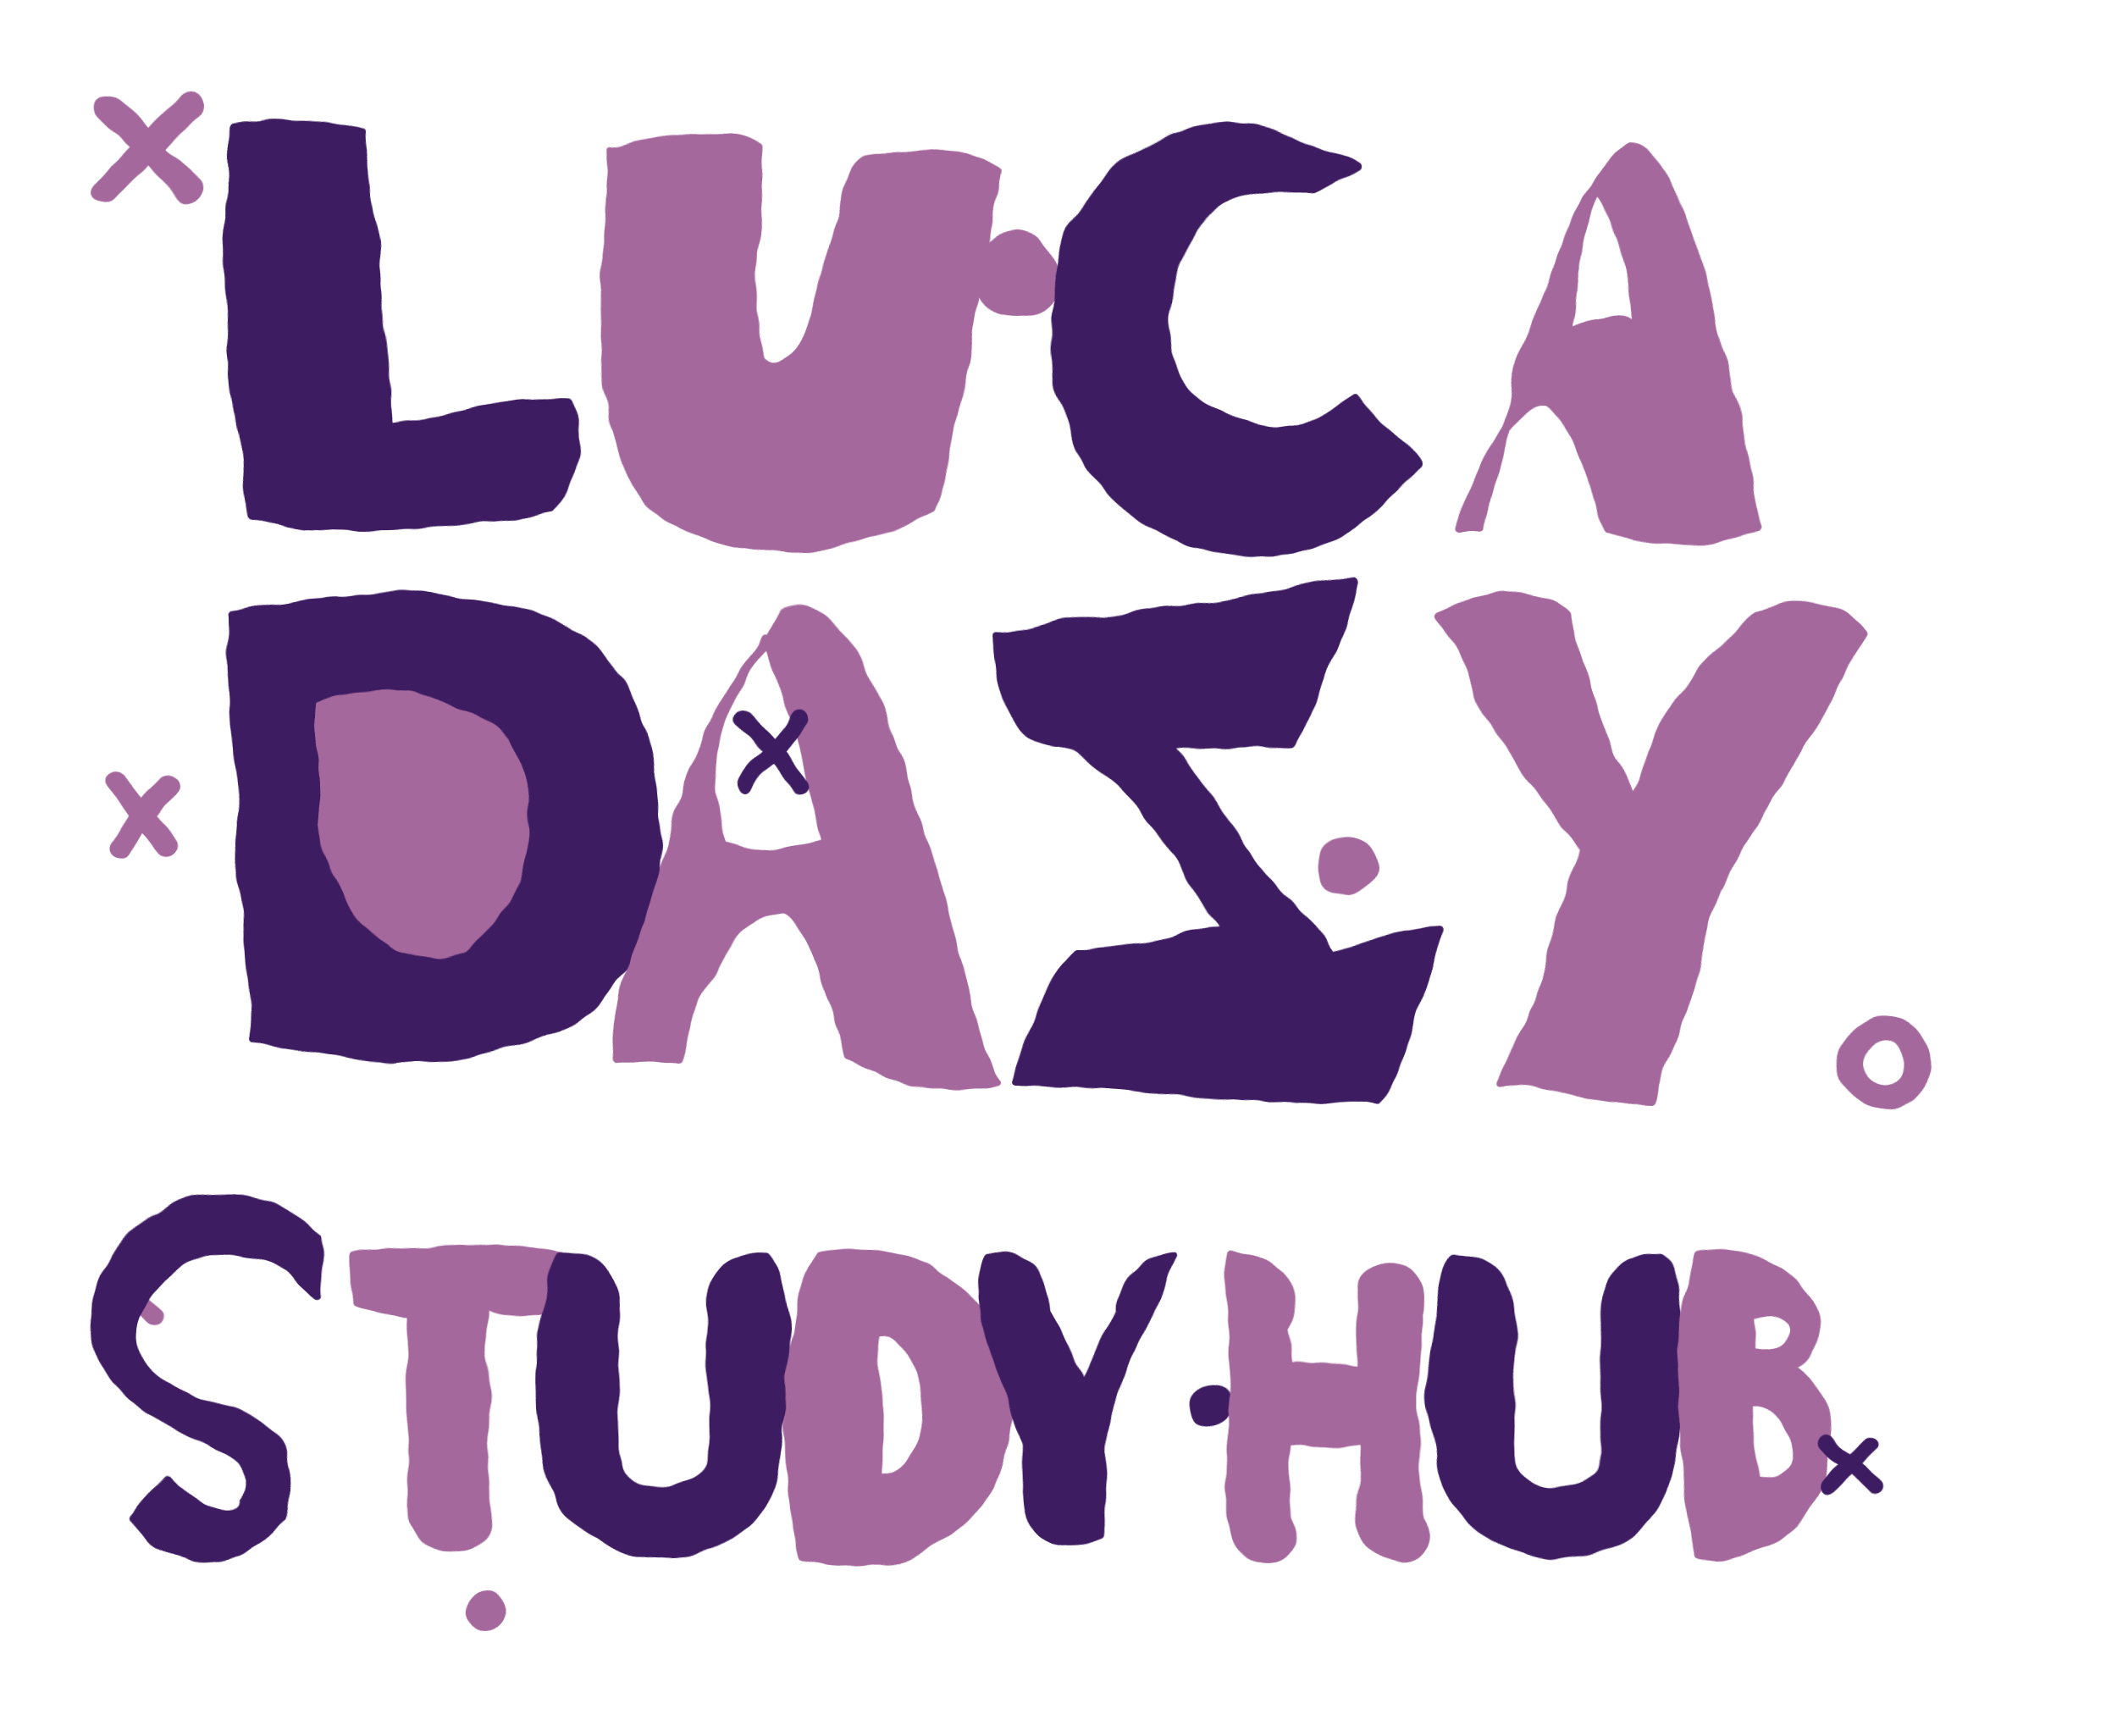
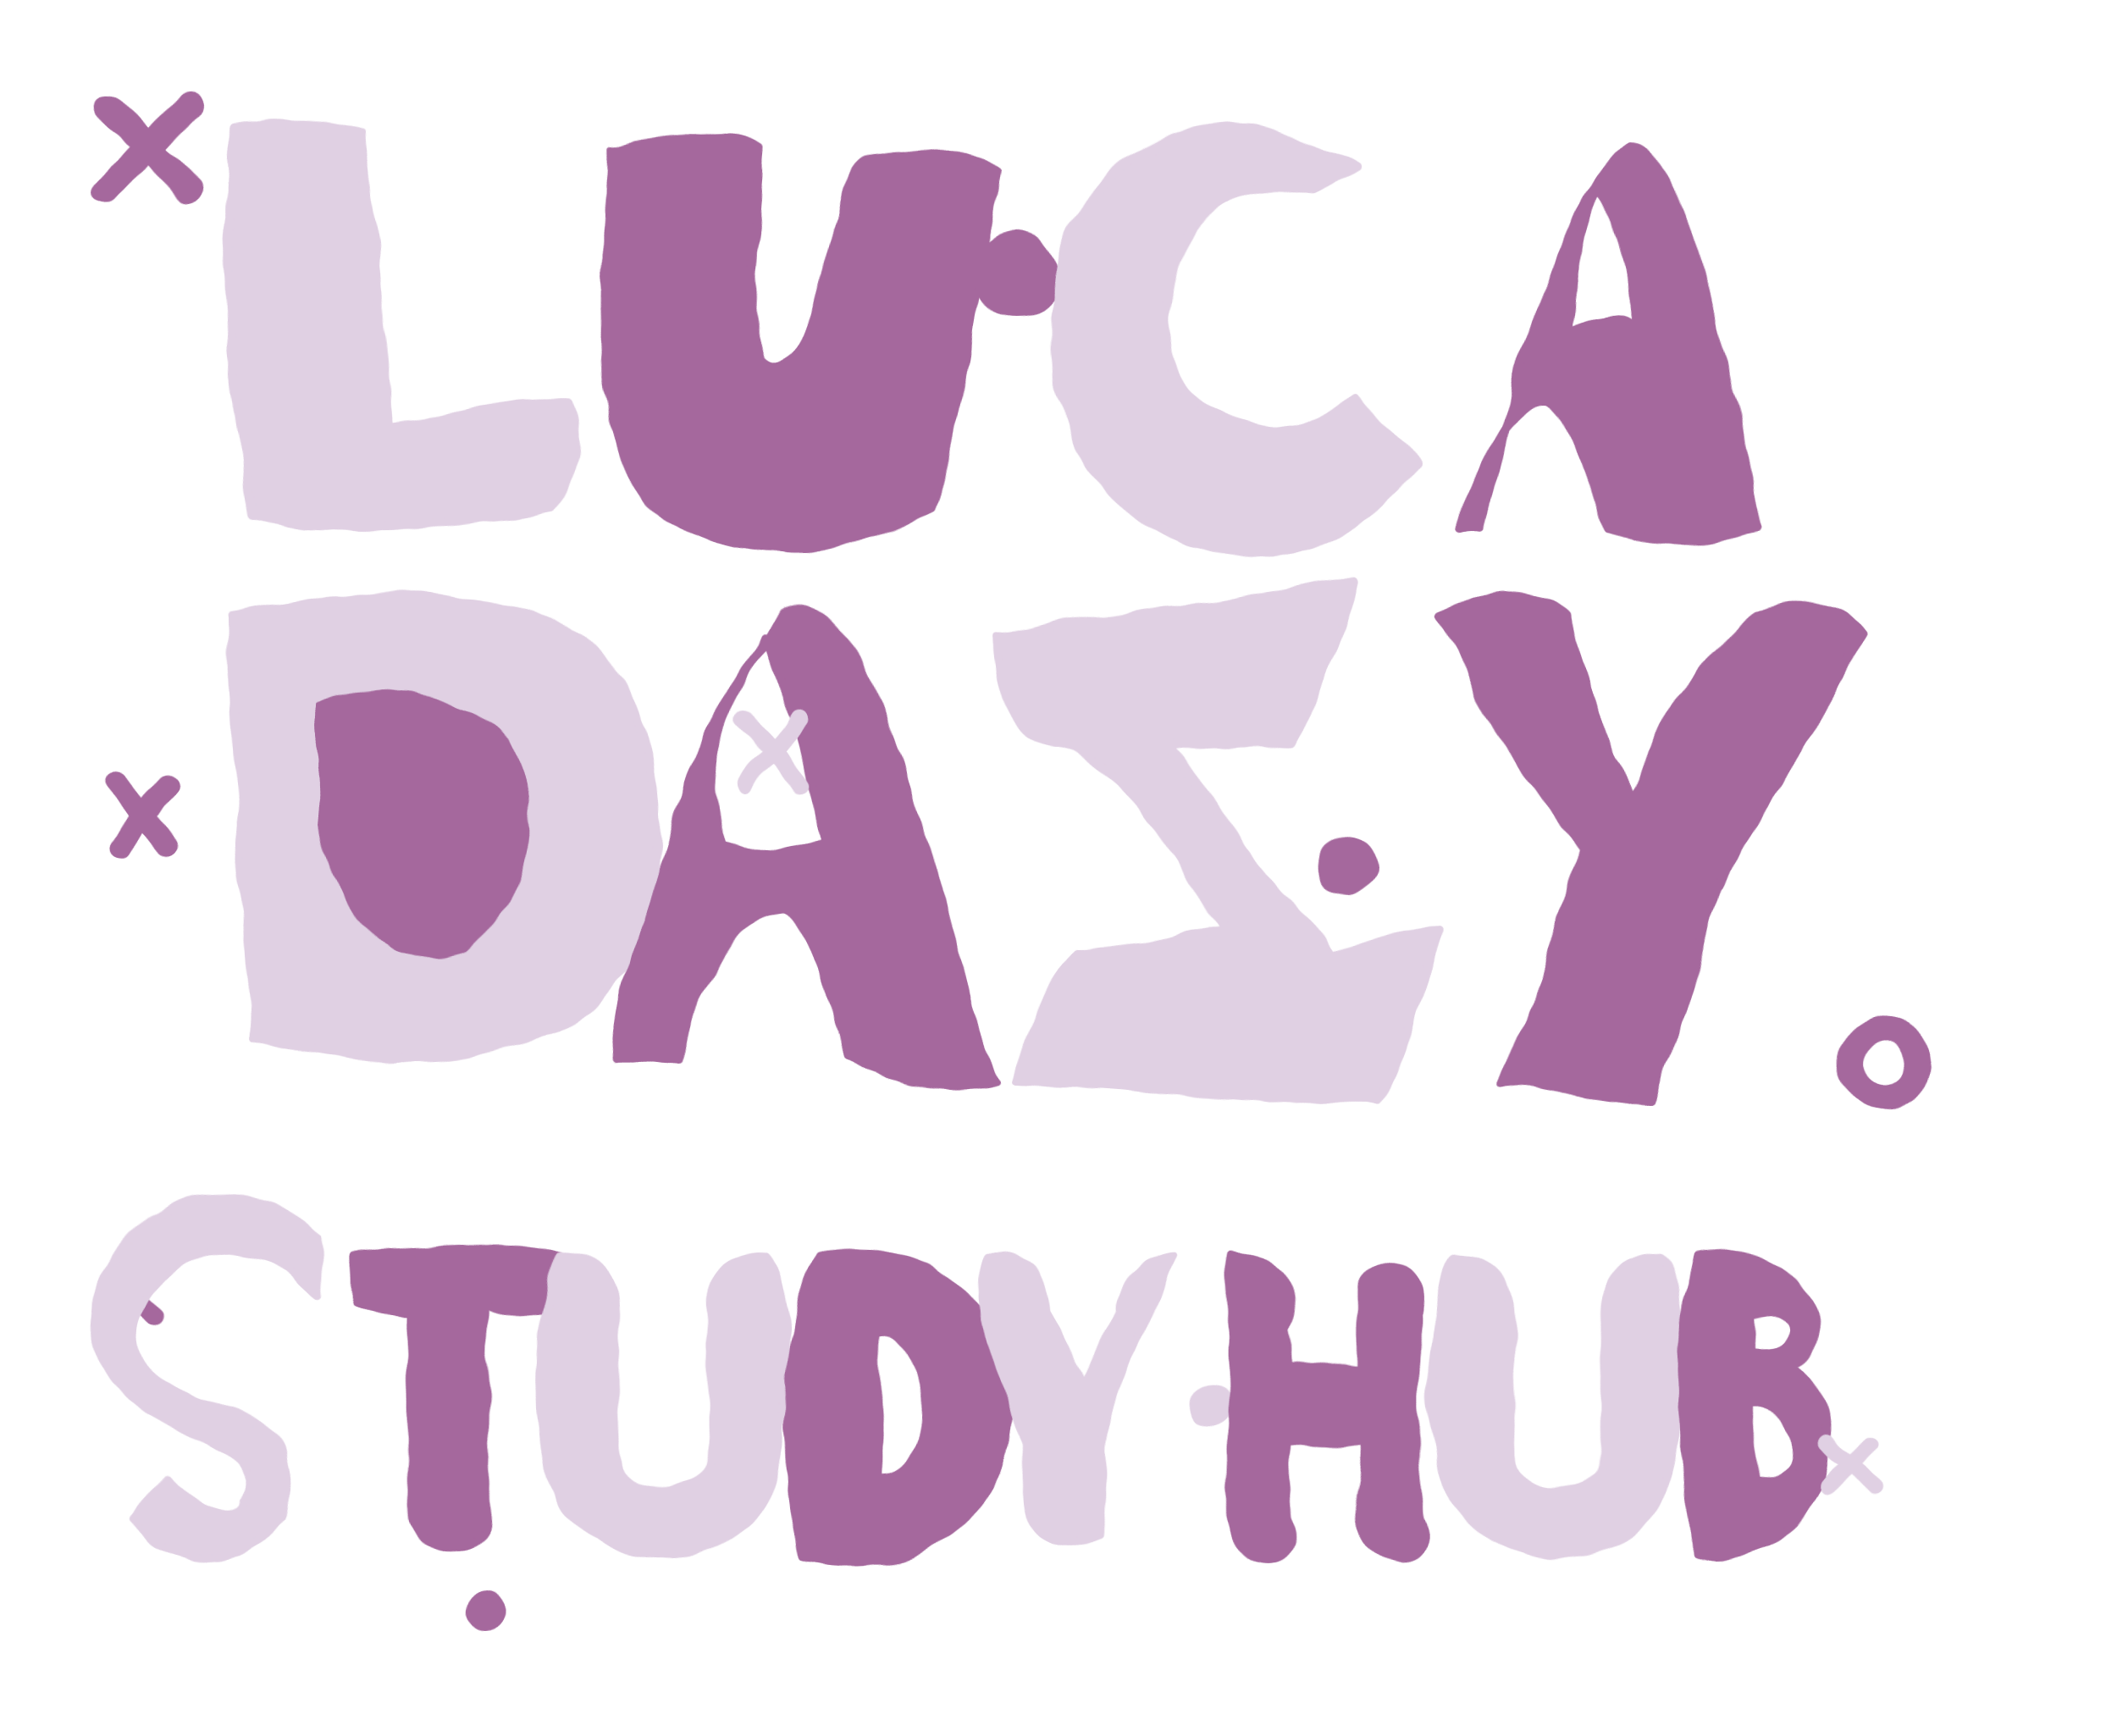
<svg xmlns="http://www.w3.org/2000/svg" viewBox="0 0 500 410" width="100%">
  <defs>
    <filter id="rough-edge" x="-10%" y="-10%" width="120%" height="120%">
      <feTurbulence type="fractalNoise" baseFrequency="0.06" numOctaves="3" result="noise" />
      <feDisplacementMap in="SourceGraphic" in2="noise" scale="3.5" xChannelSelector="R" yChannelSelector="G" />
    </filter>
  </defs>
  <g filter="url(#rough-edge)" stroke-linejoin="round" stroke-linecap="round" transform="translate(10, 10)">
    <path d="M15,15 L35,35 M35,15 L15,35" stroke="#a5689d" stroke-width="6" />
-     <path d="M45,20 C60,18 70,20 75,22 C78,45 80,65 82,90 C100,88 115,85 125,85 C128,95 125,105 120,110 C95,115 70,115 50,112 C45,80 42,50 45,20 Z" fill="#3e1c61" stroke="#3e1c61" stroke-width="2" />
+     <path d="M45,20 C60,18 70,20 75,22 C78,45 80,65 82,90 C100,88 115,85 125,85 C128,95 125,105 120,110 C95,115 70,115 50,112 C45,80 42,50 45,20 Z" fill="#e0d0e3" stroke="#e0d0e3" stroke-width="2" />
    <path d="M135,25 C150,22 165,22 170,25 C168,45 165,65 170,75 C175,80 180,75 185,55 C187,45 190,30 195,28 C210,25 220,25 225,30 C220,65 215,95 210,110 C185,125 160,120 145,110 C130,95 132,60 135,25 Z" fill="#a5689d" stroke="#a5689d" stroke-width="2" />
    <circle cx="230" cy="55" r="10" fill="#a5689d" />
-     <path d="M310,30 C280,10 250,20 240,55 C235,90 250,115 280,120 C300,125 315,110 325,100 L310,85 C290,100 265,90 265,65 C265,45 280,30 300,35 L310,30 Z" fill="#3e1c61" stroke="#3e1c61" stroke-width="2" />
+     <path d="M310,30 C280,10 250,20 240,55 C235,90 250,115 280,120 C300,125 315,110 325,100 L310,85 C290,100 265,90 265,65 C265,45 280,30 300,35 L310,30 Z" fill="#e0d0e3" stroke="#e0d0e3" stroke-width="2" />
    <path fill-rule="evenodd" d="M340,115 C350,65 365,30 375,25 C385,25 395,60 405,115 C390,118 380,118 370,115 C365,100 360,85 355,85 C345,85 340,100 335,115 Z M360,68 C367,65 374,65 377,68 C374,50 372,40 367,35 C362,50 360,60 360,68 Z" fill="#a5689d" stroke="#a5689d" stroke-width="2" />
-     <path d="M45,135 C70,130 100,130 115,135 C145,145 150,185 140,215 C125,240 90,245 50,235 C48,200 45,160 45,135 Z" fill="#3e1c61" stroke="#3e1c61" stroke-width="2" />
+     <path d="M45,135 C70,130 100,130 115,135 C145,145 150,185 140,215 C125,240 90,245 50,235 C48,200 45,160 45,135 Z" fill="#e0d0e3" stroke="#e0d0e3" stroke-width="2" />
    <path d="M65,155 C85,150 100,155 110,165 C120,185 115,205 100,215 C85,220 70,210 65,185 Z" fill="#a5689d" />
    <path d="M18,175 L30,190 M30,175 L18,190" stroke="#a5689d" stroke-width="5" />
    <path fill-rule="evenodd" d="M135,240 C145,185 165,145 175,135 C185,130 195,145 205,180 C215,210 220,235 225,245 C210,248 200,245 190,240 C185,220 180,205 175,205 C165,205 155,220 150,240 Z M160,190 C170,195 180,190 185,190 C180,165 175,150 170,140 C160,160 155,175 160,190 Z" fill="#a5689d" stroke="#a5689d" stroke-width="2" />
-     <path d="M166,160 L179,175 M179,160 L166,175" stroke="#3e1c61" stroke-width="4" />
-     <path d="M225,140 C260,135 295,130 310,128 C305,145 300,155 295,165 C280,165 270,168 265,165 C280,185 295,205 305,215 C315,212 325,210 330,210 C325,225 320,245 315,250 C280,250 250,245 230,245 C235,230 240,220 245,215 C260,215 270,210 280,210 C265,190 255,170 240,165 C230,165 225,155 225,140 Z" fill="#3e1c61" stroke="#3e1c61" stroke-width="2" />
+     <path d="M166,160 L179,175 M179,160 L166,175" stroke="#e0d0e3" stroke-width="4" />
+     <path d="M225,140 C260,135 295,130 310,128 C305,145 300,155 295,165 C280,165 270,168 265,165 C280,185 295,205 305,215 C315,212 325,210 330,210 C325,225 320,245 315,250 C280,250 250,245 230,245 C235,230 240,220 245,215 C260,215 270,210 280,210 C265,190 255,170 240,165 C230,165 225,155 225,140 Z" fill="#e0d0e3" stroke="#e0d0e3" stroke-width="2" />
    <circle cx="308" cy="195" r="7" fill="#a5689d" />
    <path d="M330,135 C345,130 355,130 360,135 C365,155 370,170 375,180 C385,155 395,145 405,135 C415,130 425,135 430,140 C415,165 405,185 395,200 C390,220 385,235 380,250 C365,250 355,245 345,245 C355,225 360,205 365,190 C350,175 340,155 330,135 Z" fill="#a5689d" stroke="#a5689d" stroke-width="2" />
    <path fill-rule="evenodd" d="M435,230 A11,11 0 1,0 435,252 A11,11 0 1,0 435,230 M435,236 A5,5 0 1,1 435,246 A5,5 0 1,1 435,236 Z" fill="#a5689d" />
    <g transform="translate(8, 36) scale(0.88)">
      <path d="M 10,290 L 22,302 M 22,290 L 10,302" stroke="#a5689d" stroke-width="4" />
-       <path d="M 65 295 C 50 280, 30 280, 20 295 C 10 310, 20 320, 35 325 C 55 330, 60 340, 55 355 C 45 370, 25 370, 15 355 L 25 345 C 35 355, 45 355, 45 350 C 50 340, 40 335, 25 330 C 5 320, 0 300, 10 285 C 25 265, 50 265, 65 280 Z" fill="#3e1c61" stroke="#3e1c61" stroke-width="2" />
+       <path d="M 65 295 C 50 280, 30 280, 20 295 C 10 310, 20 320, 35 325 C 55 330, 60 340, 55 355 C 45 370, 25 370, 15 355 L 25 345 C 35 355, 45 355, 45 350 C 50 340, 40 335, 25 330 C 5 320, 0 300, 10 285 C 25 265, 50 265, 65 280 Z" fill="#e0d0e3" stroke="#e0d0e3" stroke-width="2" />
      <path d="M 75 285 C 100 282, 120 282, 130 285 C 130 295, 130 300, 120 300 C 115 300, 110 298, 110 298 L 110 355 C 110 365, 90 365, 90 355 L 90 300 C 85 300, 80 300, 75 298 Z" fill="#a5689d" stroke="#a5689d" stroke-width="2" />
-       <path d="M 130 285 C 140 285, 145 290, 145 300 L 145 340 C 145 350, 170 350, 170 340 L 170 300 C 170 290, 175 285, 185 285 C 195 295, 190 340, 185 350 C 175 370, 140 370, 130 350 C 120 330, 125 295, 130 285 Z" fill="#3e1c61" stroke="#3e1c61" stroke-width="2" />
+       <path d="M 130 285 C 140 285, 145 290, 145 300 L 145 340 C 145 350, 170 350, 170 340 L 170 300 C 170 290, 175 285, 185 285 C 195 295, 190 340, 185 350 C 175 370, 140 370, 130 350 C 120 330, 125 295, 130 285 Z" fill="#e0d0e3" stroke="#e0d0e3" stroke-width="2" />
      <path fill-rule="evenodd" d="M 200 285 C 230 280, 255 300, 250 330 C 245 365, 215 370, 195 365 C 190 340, 190 300, 200 285 Z M 215 305 C 230 300, 235 345, 215 345 Z" fill="#a5689d" stroke="#a5689d" stroke-width="2" />
-       <path d="M 245 285 C 255 285, 260 290, 260 300 L 270 320 L 280 300 C 280 290, 290 285, 295 285 C 285 305, 275 330, 275 340 L 275 360 C 265 365, 255 360, 255 350 L 255 335 C 250 320, 240 300, 245 285 Z" fill="#3e1c61" stroke="#3e1c61" stroke-width="2" />
-       <circle cx="304" cy="325" r="6" fill="#3e1c61" />
+       <path d="M 245 285 C 255 285, 260 290, 260 300 L 270 320 L 280 300 C 280 290, 290 285, 295 285 C 285 305, 275 330, 275 340 L 275 360 C 265 365, 255 360, 255 350 L 255 335 C 250 320, 240 300, 245 285 Z" fill="#e0d0e3" stroke="#e0d0e3" stroke-width="2" />
+       <circle cx="304" cy="325" r="6" fill="#e0d0e3" />
      <path d="M 310 285 C 325 285, 330 295, 325 305 L 325 315 L 345 315 L 345 295 C 345 285, 365 285, 360 300 L 360 355 C 365 370, 345 370, 345 355 L 345 335 L 325 335 L 325 355 C 330 370, 310 370, 310 355 Z" fill="#a5689d" stroke="#a5689d" stroke-width="2" />
-       <path d="M 370 285 C 380 285, 385 290, 385 300 L 385 340 C 385 350, 410 350, 410 340 L 410 300 C 410 290, 415 285, 425 285 C 435 295, 430 340, 425 350 C 415 370, 380 370, 370 350 C 360 330, 365 295, 370 285 Z" fill="#3e1c61" stroke="#3e1c61" stroke-width="2" />
+       <path d="M 370 285 C 380 285, 385 290, 385 300 L 385 340 C 385 350, 410 350, 410 340 L 410 300 C 410 290, 415 285, 425 285 C 435 295, 430 340, 425 350 C 415 370, 380 370, 370 350 C 360 330, 365 295, 370 285 Z" fill="#e0d0e3" stroke="#e0d0e3" stroke-width="2" />
      <path fill-rule="evenodd" d="M 435 285 C 465 280, 475 305, 460 315 C 480 325, 470 370, 435 365 C 430 340, 430 300, 435 285 Z M 450 300 C 465 295, 465 315, 450 310 Z M 450 325 C 465 325, 465 350, 450 345 Z" fill="#a5689d" stroke="#a5689d" stroke-width="2" />
-       <path d="M 470,335 L 482,347 M 482,335 L 470,347" stroke="#3e1c61" stroke-width="4" />
+       <path d="M 470,335 L 482,347 M 482,335 L 470,347" stroke="#e0d0e3" stroke-width="4" />
      <circle cx="110" cy="380" r="5" fill="#a5689d" />
    </g>
  </g>
</svg>
